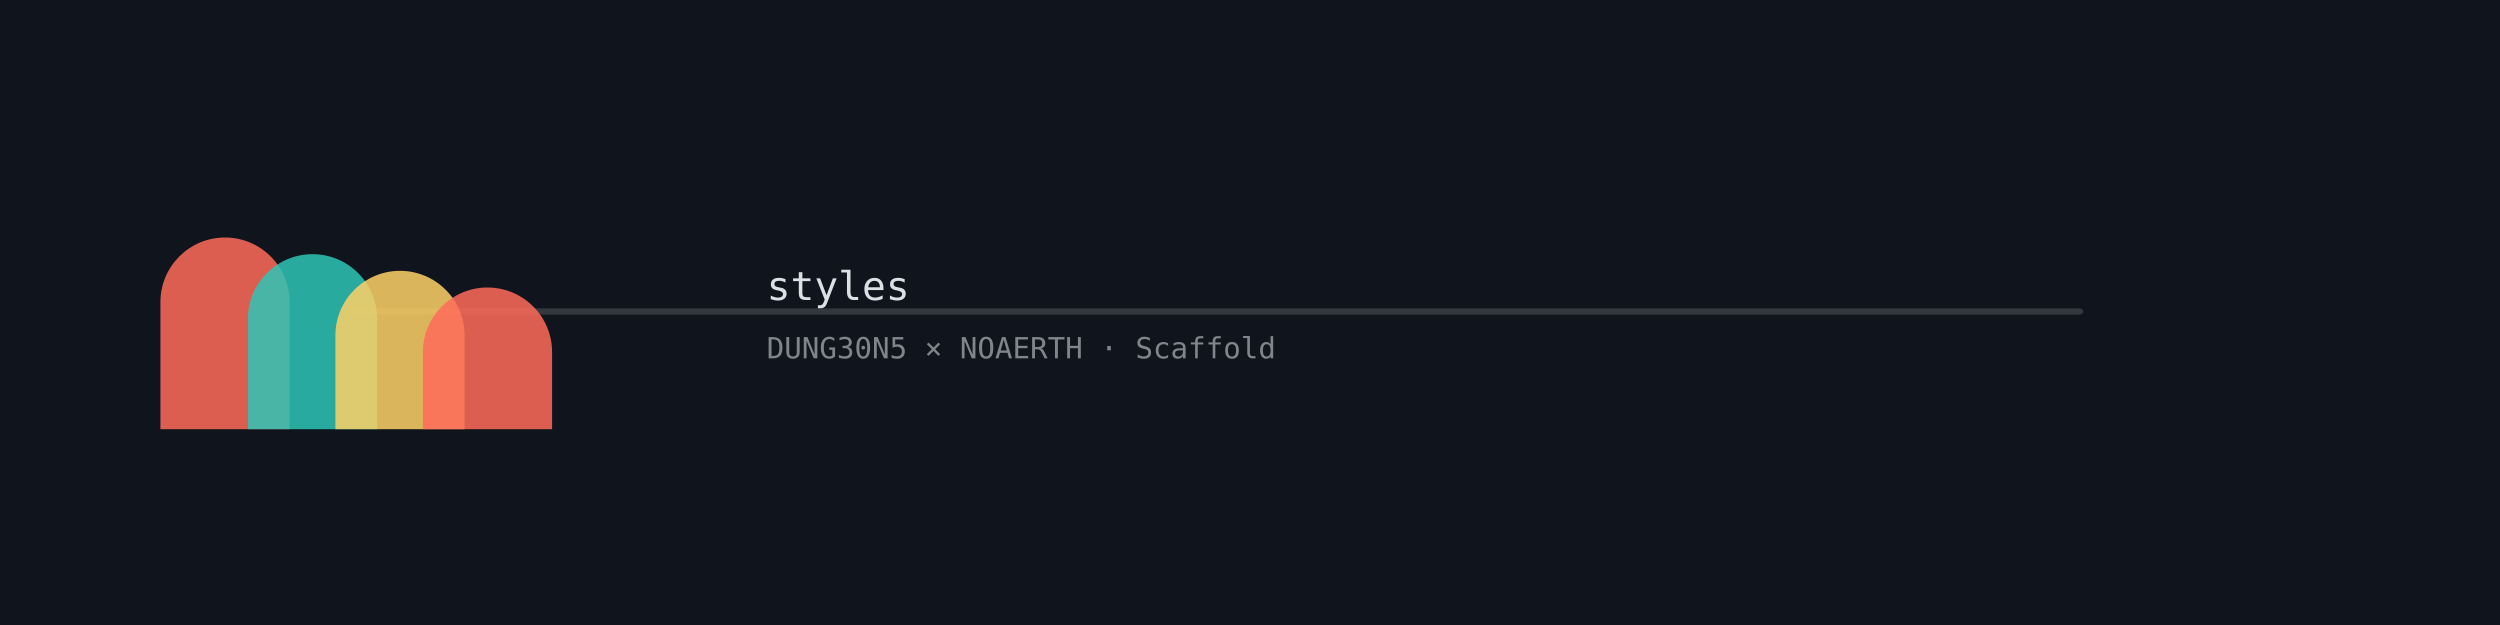
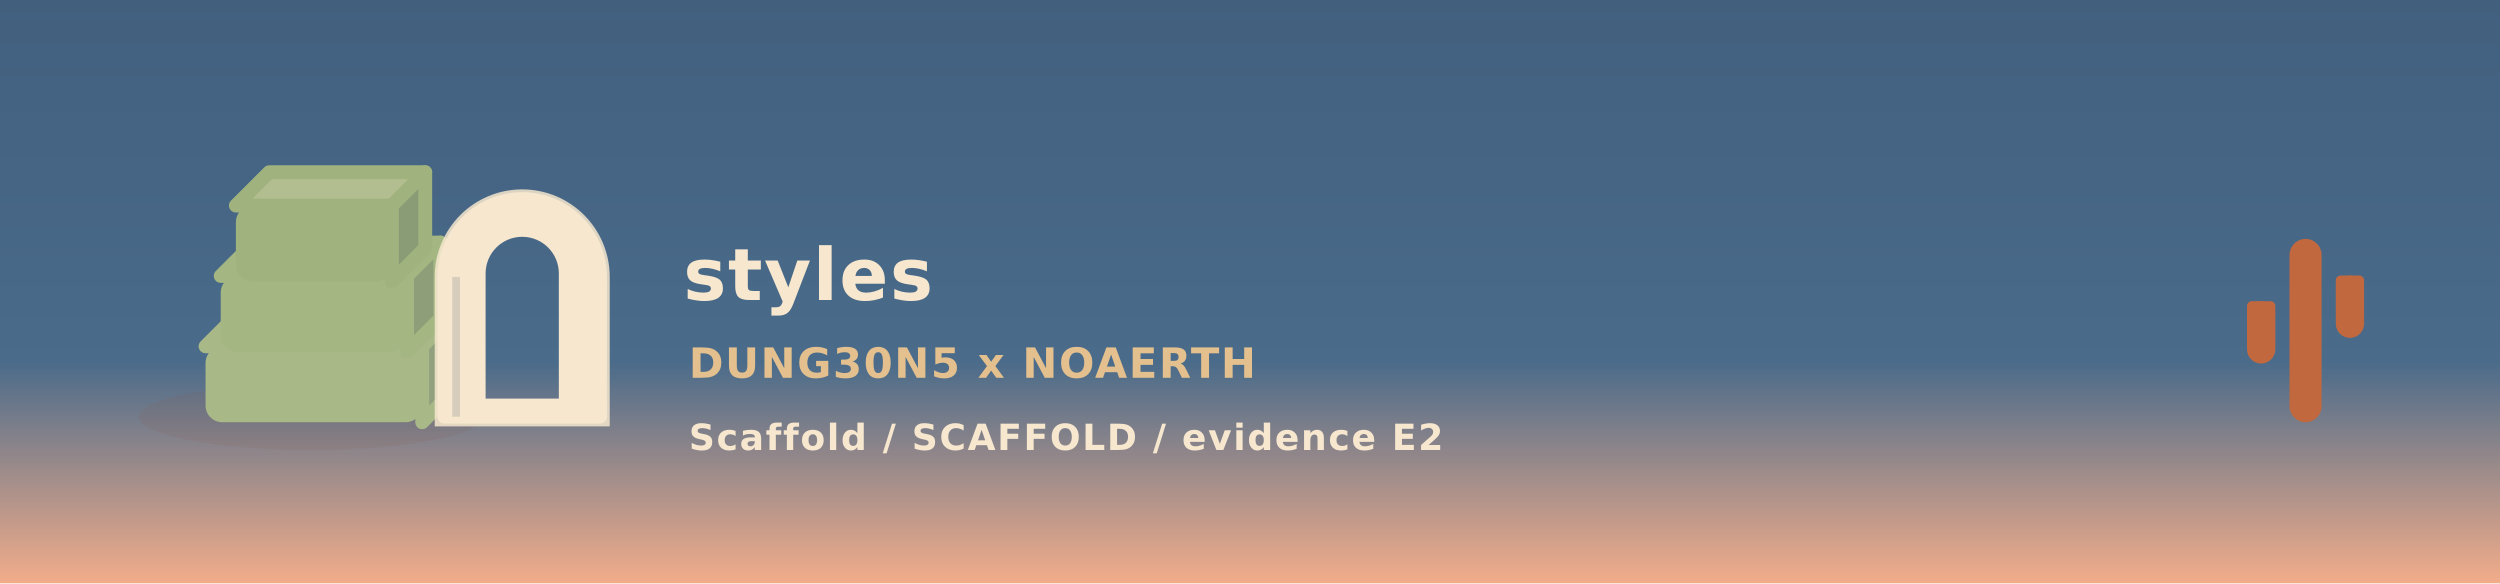
- <svg xmlns="http://www.w3.org/2000/svg" viewBox="0 0 1200 300" width="1200" height="300" role="img" aria-label="styles identity object">
-   <rect width="1200" height="300" fill="#10141c" />
-   <defs>
-     <linearGradient id="gft" x1="0" y1="0" x2="1" y2="1">
-       <stop offset="0%" stop-color="#ff6b5a" />
-       <stop offset="100%" stop-color="#2ec4b6" />
-     </linearGradient>
-   </defs>
-   <rect x="168.00" y="148.00" width="832.00" height="3.00" rx="2.00" fill="rgba(242,245,249,0.160)" opacity="1.00" />
-   <path d="M77.00,206.00 L77.00,145.00 A31.00,31.00 0 0 1 139.00,145.00 L139.00,206.00 Z" fill="rgba(255,107,90,0.850)" opacity="1.00" />
-   <path d="M119.00,206.00 L119.00,153.00 A31.00,31.00 0 0 1 181.00,153.00 L181.00,206.00 Z" fill="rgba(46,196,182,0.850)" opacity="1.00" />
-   <path d="M161.00,206.00 L161.00,161.00 A31.00,31.00 0 0 1 223.00,161.00 L223.00,206.00 Z" fill="rgba(255,209,102,0.850)" opacity="1.00" />
-   <path d="M203.00,206.00 L203.00,169.00 A31.00,31.00 0 0 1 265.00,169.00 L265.00,206.00 Z" fill="rgba(255,107,90,0.850)" opacity="1.00" />
-   <text x="368" y="144" font-family="ui-monospace,Menlo,monospace" font-size="19" fill="rgba(242,245,249,0.900)">styles</text>
-   <text x="368" y="172" font-family="ui-monospace,Menlo,monospace" font-size="14" fill="rgba(242,245,249,0.500)">DUNG30N5 × NOAERTH · Scaffold</text>
+ <svg xmlns="http://www.w3.org/2000/svg" width="900" height="210" viewBox="0 0 900 210" role="img" aria-label="styles - identity object">
+   <linearGradient id="skyf" x1="0" y1="0" x2="0" y2="1">
+     <stop offset="0" stop-color="#425f7e" />
+     <stop offset="0.62" stop-color="#4a6b8a" />
+     <stop offset="1" stop-color="#f3ad8a" />
+   </linearGradient>
+   <rect width="900" height="210" fill="url(#skyf)" />
+   <rect x="0" y="352" width="900" height="-142" fill="#e3c08d" />
+   <rect x="0" y="352" width="900" height="3" fill="#e6c596" />
+   <ellipse cx="112" cy="150" rx="62" ry="12" fill="rgba(138,90,68,0.11)" />
+   <path d="M74,124.67 L152,124.67 L164,112.67 L86,112.67 Z" fill="#bac297" stroke="#a9b887" stroke-width="5" stroke-linejoin="round" />
+   <path d="M152,124.67 L164,112.67 L164,140 L152,152 Z" fill="#91a07d" stroke="#a9b887" stroke-width="5" stroke-linejoin="round" />
+   <rect x="74" y="124.67" width="78" height="27.33" rx="6" fill="#a9b887" />
+   <path d="M79.46,99.33 L146.54,99.33 L158.54,87.33 L91.46,87.33 Z" fill="#b6c193" stroke="#a4b682" stroke-width="5" stroke-linejoin="round" />
+   <path d="M146.54,99.33 L158.54,87.33 L158.54,114.67 L146.54,126.67 Z" fill="#8d9e78" stroke="#a4b682" stroke-width="5" stroke-linejoin="round" />
+   <rect x="79.46" y="99.33" width="67.08" height="27.33" rx="6" fill="#a4b682" />
+   <path d="M84.92,74 L141.08,74 L153.08,62 L96.92,62 Z" fill="#b3be90" stroke="#a0b37e" stroke-width="5" stroke-linejoin="round" />
+   <path d="M141.08,74 L153.08,62 L153.08,89.33 L141.08,101.33 Z" fill="#899c75" stroke="#a0b37e" stroke-width="5" stroke-linejoin="round" />
+   <rect x="84.92" y="74" width="56.16" height="27.33" rx="6" fill="#a0b37e" />
+   <path d="M160,150 L160,99.68 A28,28 0 0 1 216,99.68 L216,150 Z M172.32,146 L172.32,98.43 A15.68,15.68 0 0 1 203.68,98.43 L203.68,146 Z" fill="#f6e7ce" fill-rule="evenodd" stroke="#f6e7ce" stroke-width="5" stroke-linejoin="round" />
+   <path d="M160,150 L160,99.68 A28,28 0 0 1 216,99.68 L216,150 Z" fill="none" stroke="#f6e7ce" stroke-width="7" stroke-linecap="round" opacity="0.85" />
+   <rect x="162.8" y="99.68" width="2.8" height="50.32" fill="#d7cdbc" />
+   <text x="246" y="108" font-family="Verdana,DejaVu Sans,sans-serif" font-size="26" font-weight="700" letter-spacing="0.6" fill="#f6e7ce" text-anchor="start">styles</text>
+   <text x="248" y="136" font-family="Verdana,DejaVu Sans,sans-serif" font-size="15" font-weight="700" letter-spacing="0.6" fill="#e3c08d" text-anchor="start">DUNG30N5 x NOAERTH</text>
+   <text x="248" y="162" font-family="Verdana,DejaVu Sans,sans-serif" font-size="13" font-weight="700" letter-spacing="0.6" fill="#f6e7ce" text-anchor="start">Scaffold  /  SCAFFOLD  /  evidence E2</text>
+   <rect x="824.22" y="86" width="11.56" height="66" rx="5.78" fill="#c1683f" />
+   <rect x="808.92" y="108.44" width="10.2" height="22.44" rx="5.1" fill="#c1683f" />
+   <rect x="808.92" y="108.44" width="10.2" height="6.6" rx="1.7" fill="#c1683f" />
+   <rect x="840.88" y="99.2" width="10.2" height="22.44" rx="5.1" fill="#c1683f" />
+   <rect x="840.88" y="99.2" width="10.2" height="6.6" rx="1.7" fill="#c1683f" />
</svg>
